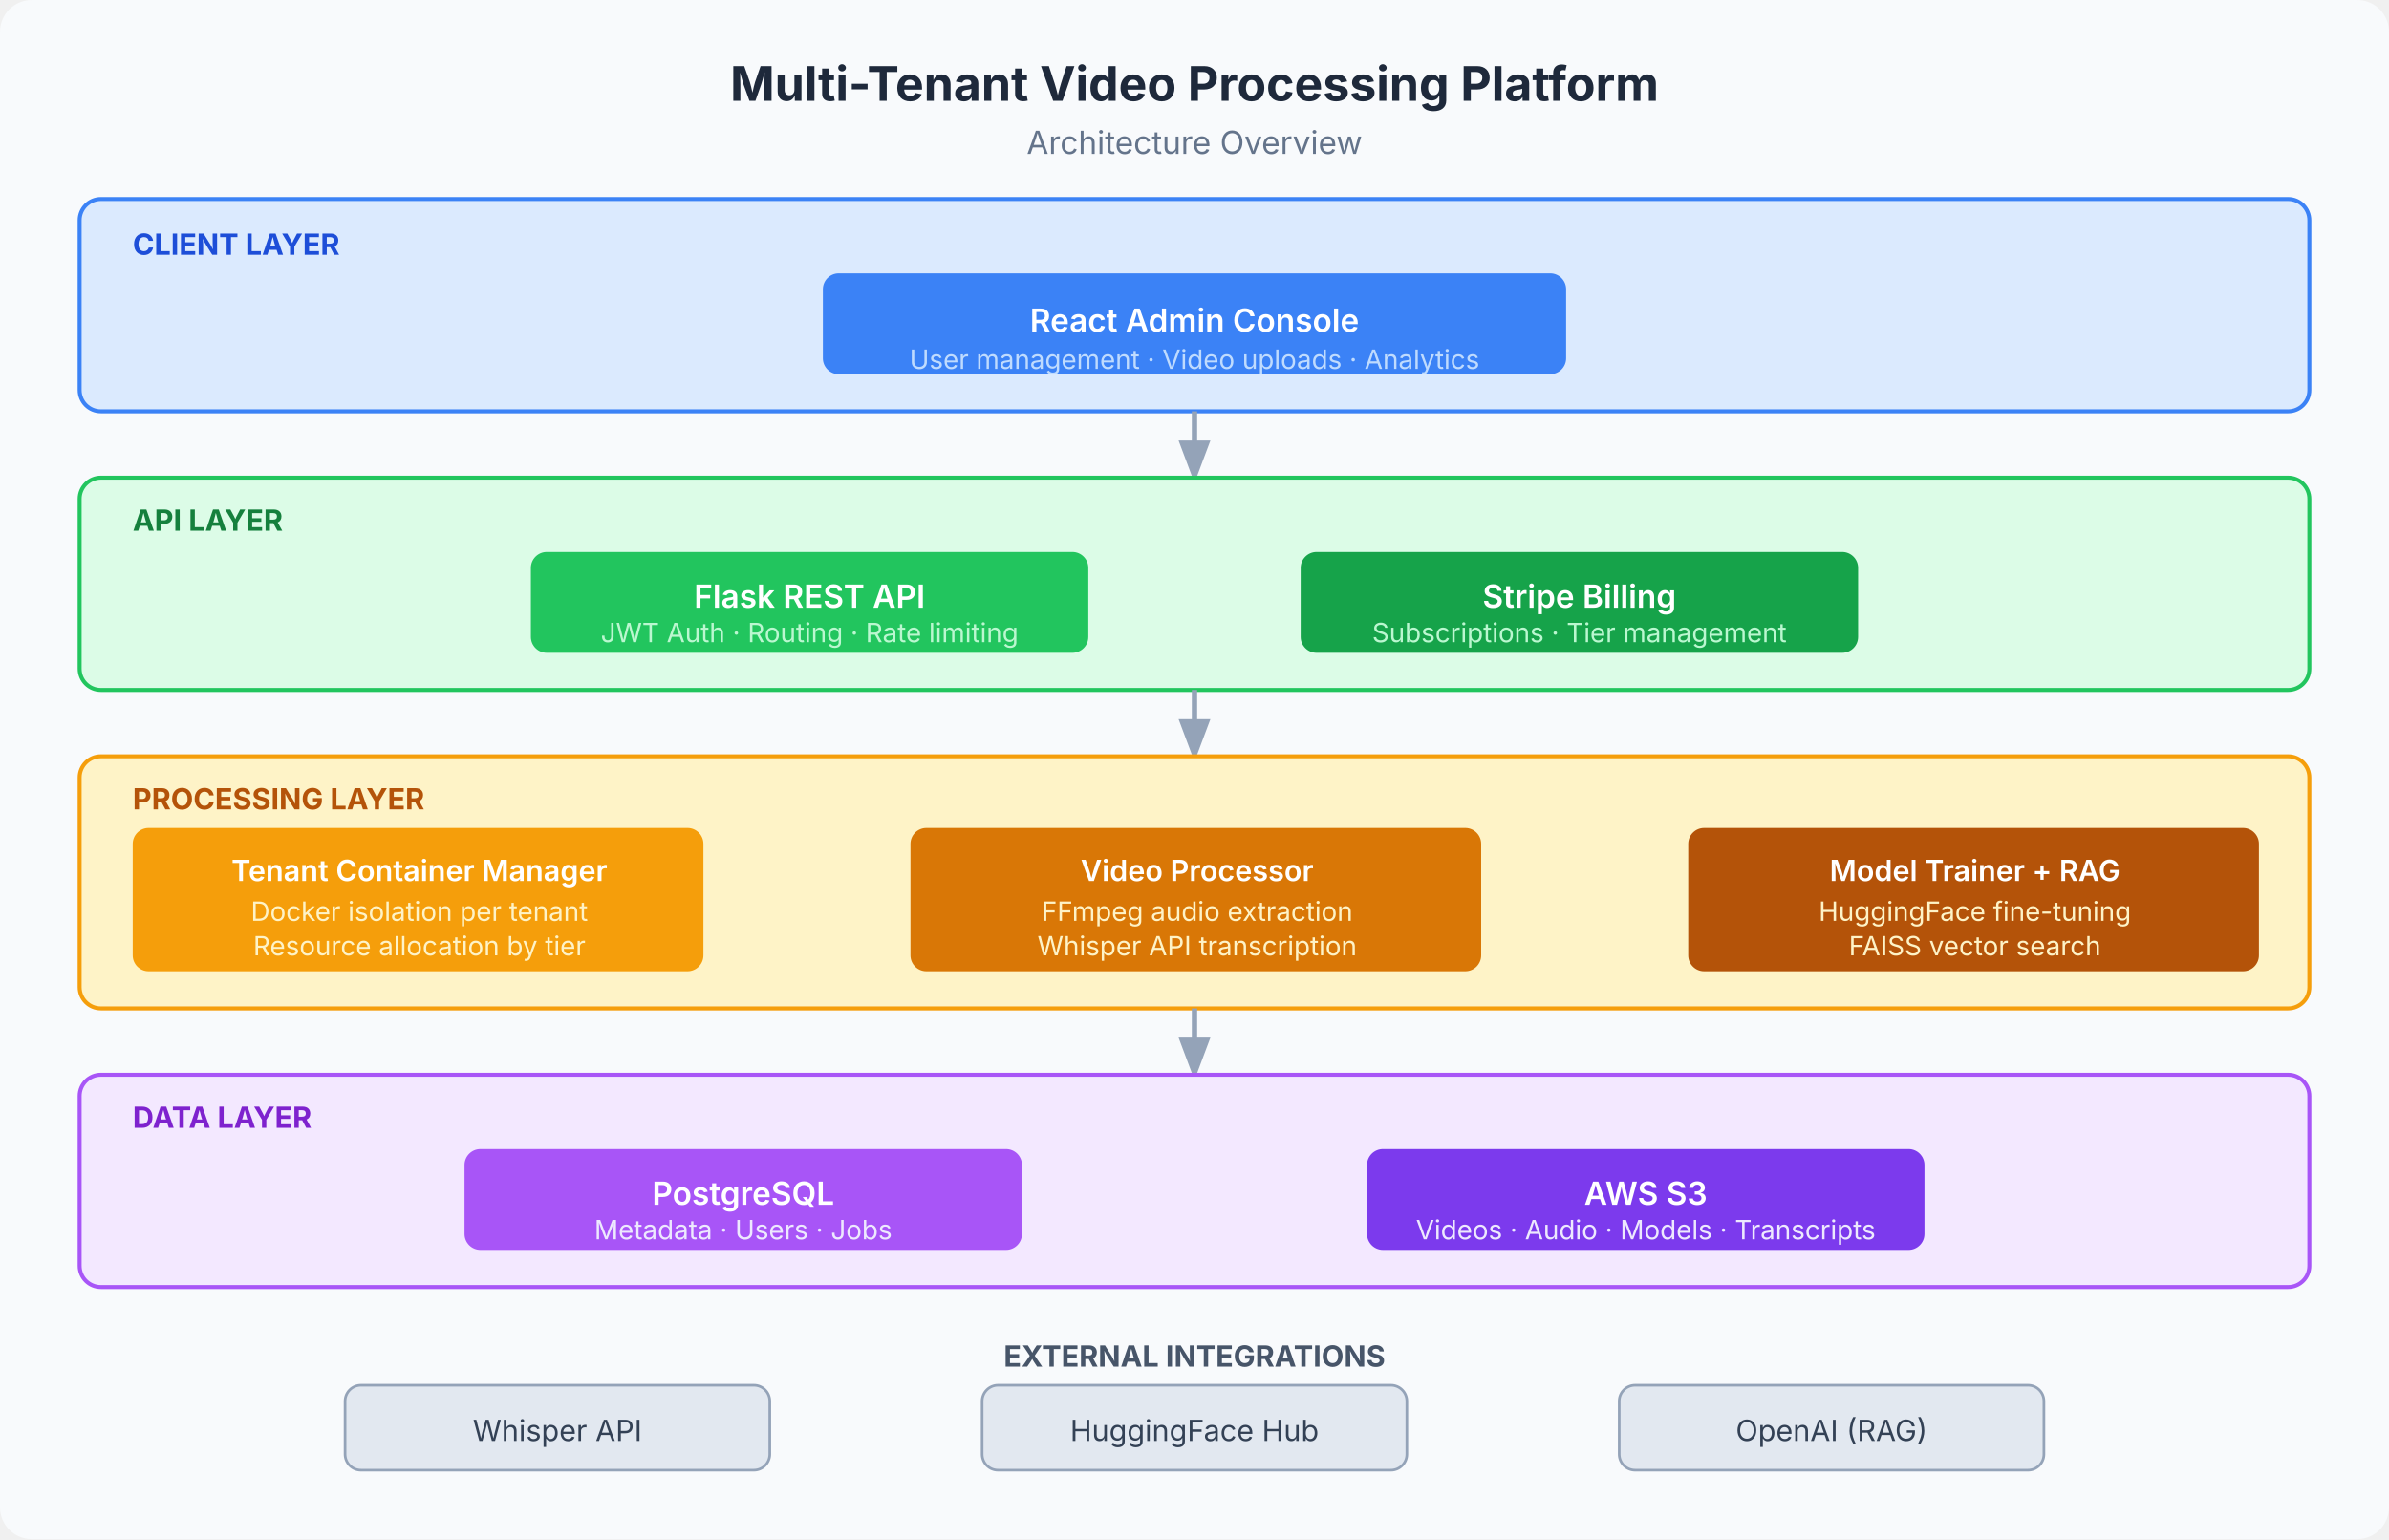
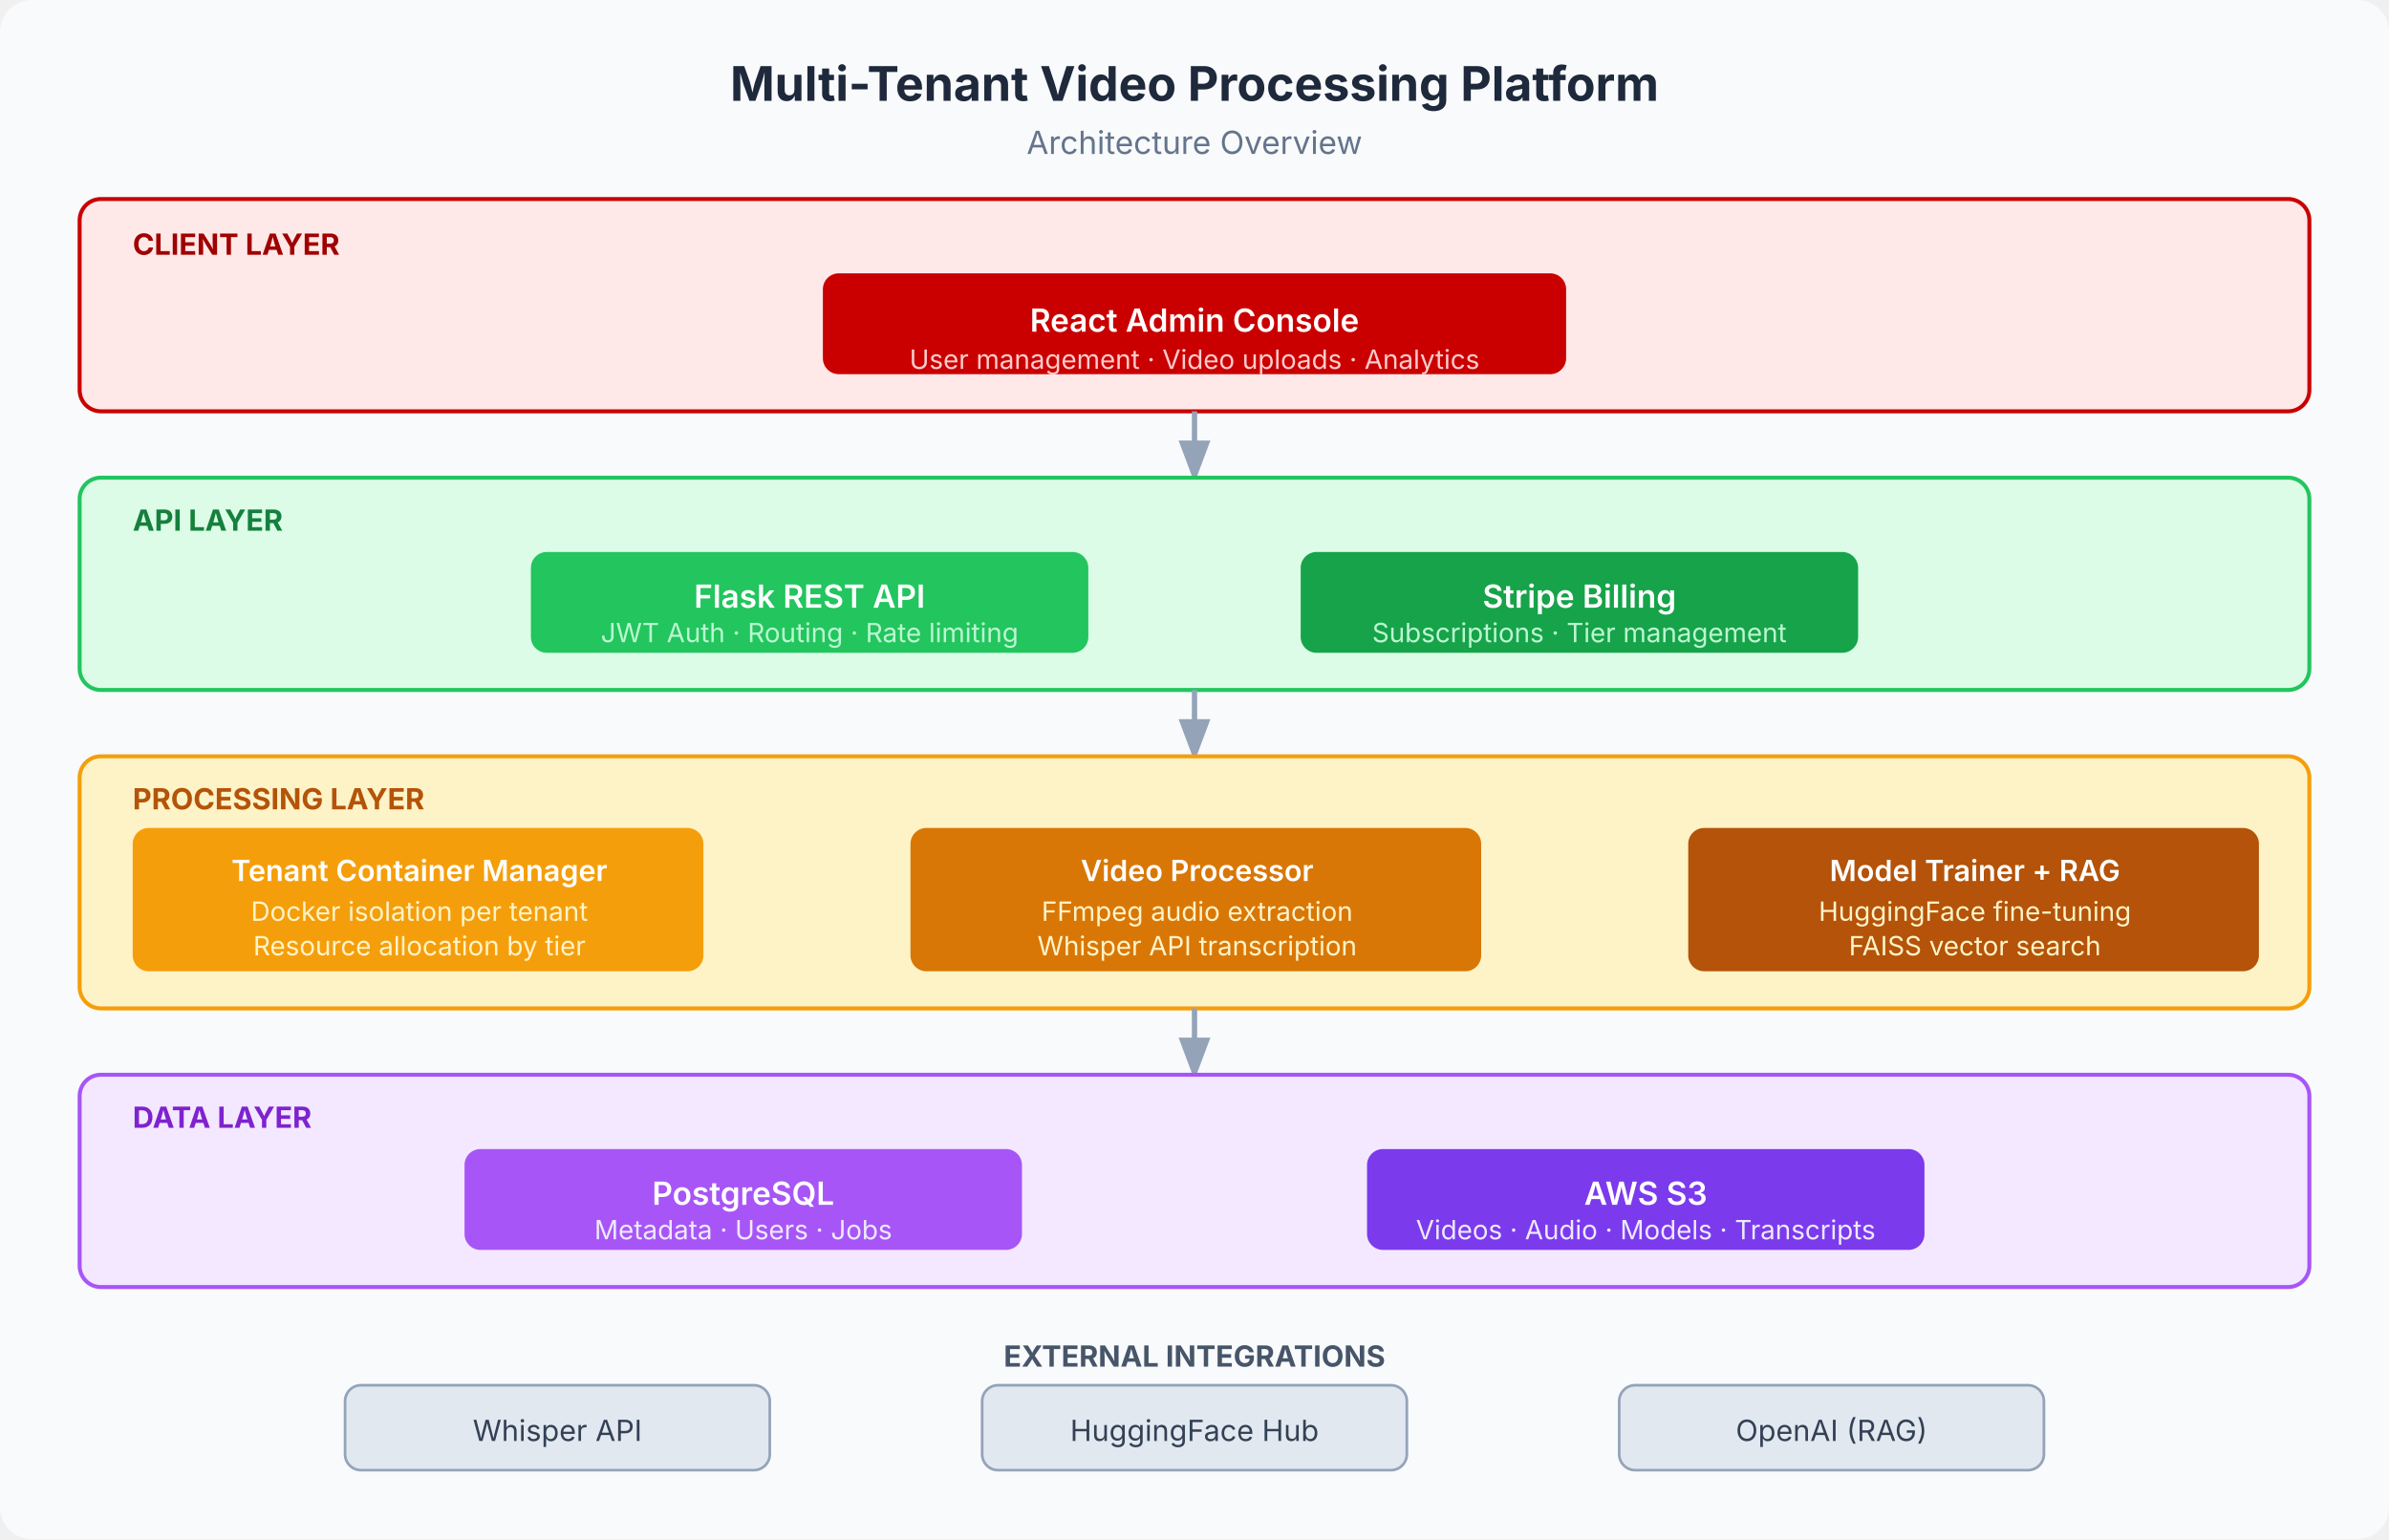
<svg xmlns="http://www.w3.org/2000/svg" viewBox="0 0 900 580" font-family="system-ui, -apple-system, sans-serif">
  <rect width="900" height="580" fill="#f8fafc" rx="12" />
  <text x="450" y="38" text-anchor="middle" font-size="18" font-weight="700" fill="#1e293b">Multi-Tenant Video Processing Platform</text>
  <text x="450" y="58" text-anchor="middle" font-size="12" fill="#64748b">Architecture Overview</text>
-   <rect x="30" y="75" width="840" height="80" rx="8" fill="#dbeafe" stroke="#3b82f6" stroke-width="1.5" />
-   <text x="50" y="96" font-size="11" font-weight="700" fill="#1d4ed8">CLIENT LAYER</text>
-   <rect x="310" y="103" width="280" height="38" rx="6" fill="#3b82f6" />
+   <rect x="30" y="75" width="840" height="80" rx="8" fill="#FFE8E8" stroke="#CA0000" stroke-width="1.5" />
+   <text x="50" y="96" font-size="11" font-weight="700" fill="#A00000">CLIENT LAYER</text>
+   <rect x="310" y="103" width="280" height="38" rx="6" fill="#CA0000" />
  <text x="450" y="125" text-anchor="middle" font-size="12" font-weight="600" fill="#fff">React Admin Console</text>
-   <text x="450" y="139" text-anchor="middle" font-size="10" fill="#bfdbfe">User management · Video uploads · Analytics</text>
+   <text x="450" y="139" text-anchor="middle" font-size="10" fill="#FFCCCC">User management · Video uploads · Analytics</text>
  <line x1="450" y1="155" x2="450" y2="178" stroke="#94a3b8" stroke-width="2" marker-end="url(#arrow)" />
  <rect x="30" y="180" width="840" height="80" rx="8" fill="#dcfce7" stroke="#22c55e" stroke-width="1.5" />
  <text x="50" y="200" font-size="11" font-weight="700" fill="#15803d">API LAYER</text>
  <rect x="200" y="208" width="210" height="38" rx="6" fill="#22c55e" />
  <text x="305" y="229" text-anchor="middle" font-size="12" font-weight="600" fill="#fff">Flask REST API</text>
  <text x="305" y="242" text-anchor="middle" font-size="10" fill="#bbf7d0">JWT Auth · Routing · Rate limiting</text>
  <rect x="490" y="208" width="210" height="38" rx="6" fill="#16a34a" />
  <text x="595" y="229" text-anchor="middle" font-size="12" font-weight="600" fill="#fff">Stripe Billing</text>
  <text x="595" y="242" text-anchor="middle" font-size="10" fill="#bbf7d0">Subscriptions · Tier management</text>
  <line x1="450" y1="260" x2="450" y2="283" stroke="#94a3b8" stroke-width="2" marker-end="url(#arrow)" />
  <rect x="30" y="285" width="840" height="95" rx="8" fill="#fef3c7" stroke="#f59e0b" stroke-width="1.5" />
  <text x="50" y="305" font-size="11" font-weight="700" fill="#b45309">PROCESSING LAYER</text>
  <rect x="50" y="312" width="215" height="54" rx="6" fill="#f59e0b" />
  <text x="158" y="332" text-anchor="middle" font-size="11" font-weight="600" fill="#fff">Tenant Container Manager</text>
  <text x="158" y="347" text-anchor="middle" font-size="10" fill="#fef3c7">Docker isolation per tenant</text>
  <text x="158" y="360" text-anchor="middle" font-size="10" fill="#fef3c7">Resource allocation by tier</text>
  <rect x="343" y="312" width="215" height="54" rx="6" fill="#d97706" />
  <text x="451" y="332" text-anchor="middle" font-size="11" font-weight="600" fill="#fff">Video Processor</text>
  <text x="451" y="347" text-anchor="middle" font-size="10" fill="#fef3c7">FFmpeg audio extraction</text>
  <text x="451" y="360" text-anchor="middle" font-size="10" fill="#fef3c7">Whisper API transcription</text>
  <rect x="636" y="312" width="215" height="54" rx="6" fill="#b45309" />
  <text x="744" y="332" text-anchor="middle" font-size="11" font-weight="600" fill="#fff">Model Trainer + RAG</text>
  <text x="744" y="347" text-anchor="middle" font-size="10" fill="#fef3c7">HuggingFace fine-tuning</text>
  <text x="744" y="360" text-anchor="middle" font-size="10" fill="#fef3c7">FAISS vector search</text>
  <line x1="450" y1="380" x2="450" y2="403" stroke="#94a3b8" stroke-width="2" marker-end="url(#arrow)" />
  <rect x="30" y="405" width="840" height="80" rx="8" fill="#f3e8ff" stroke="#a855f7" stroke-width="1.5" />
  <text x="50" y="425" font-size="11" font-weight="700" fill="#7e22ce">DATA LAYER</text>
  <rect x="175" y="433" width="210" height="38" rx="6" fill="#a855f7" />
  <text x="280" y="454" text-anchor="middle" font-size="12" font-weight="600" fill="#fff">PostgreSQL</text>
  <text x="280" y="467" text-anchor="middle" font-size="10" fill="#ede9fe">Metadata · Users · Jobs</text>
  <rect x="515" y="433" width="210" height="38" rx="6" fill="#7c3aed" />
  <text x="620" y="454" text-anchor="middle" font-size="12" font-weight="600" fill="#fff">AWS S3</text>
  <text x="620" y="467" text-anchor="middle" font-size="10" fill="#ede9fe">Videos · Audio · Models · Transcripts</text>
  <text x="450" y="515" text-anchor="middle" font-size="11" font-weight="700" fill="#475569">EXTERNAL INTEGRATIONS</text>
  <rect x="130" y="522" width="160" height="32" rx="6" fill="#e2e8f0" stroke="#94a3b8" stroke-width="1" />
  <text x="210" y="543" text-anchor="middle" font-size="11" fill="#334155">Whisper API</text>
  <rect x="370" y="522" width="160" height="32" rx="6" fill="#e2e8f0" stroke="#94a3b8" stroke-width="1" />
  <text x="450" y="543" text-anchor="middle" font-size="11" fill="#334155">HuggingFace Hub</text>
  <rect x="610" y="522" width="160" height="32" rx="6" fill="#e2e8f0" stroke="#94a3b8" stroke-width="1" />
  <text x="690" y="543" text-anchor="middle" font-size="11" fill="#334155">OpenAI (RAG)</text>
  <defs>
    <marker id="arrow" markerWidth="8" markerHeight="8" refX="6" refY="3" orient="auto">
      <path d="M0,0 L0,6 L8,3 z" fill="#94a3b8" />
    </marker>
  </defs>
</svg>
